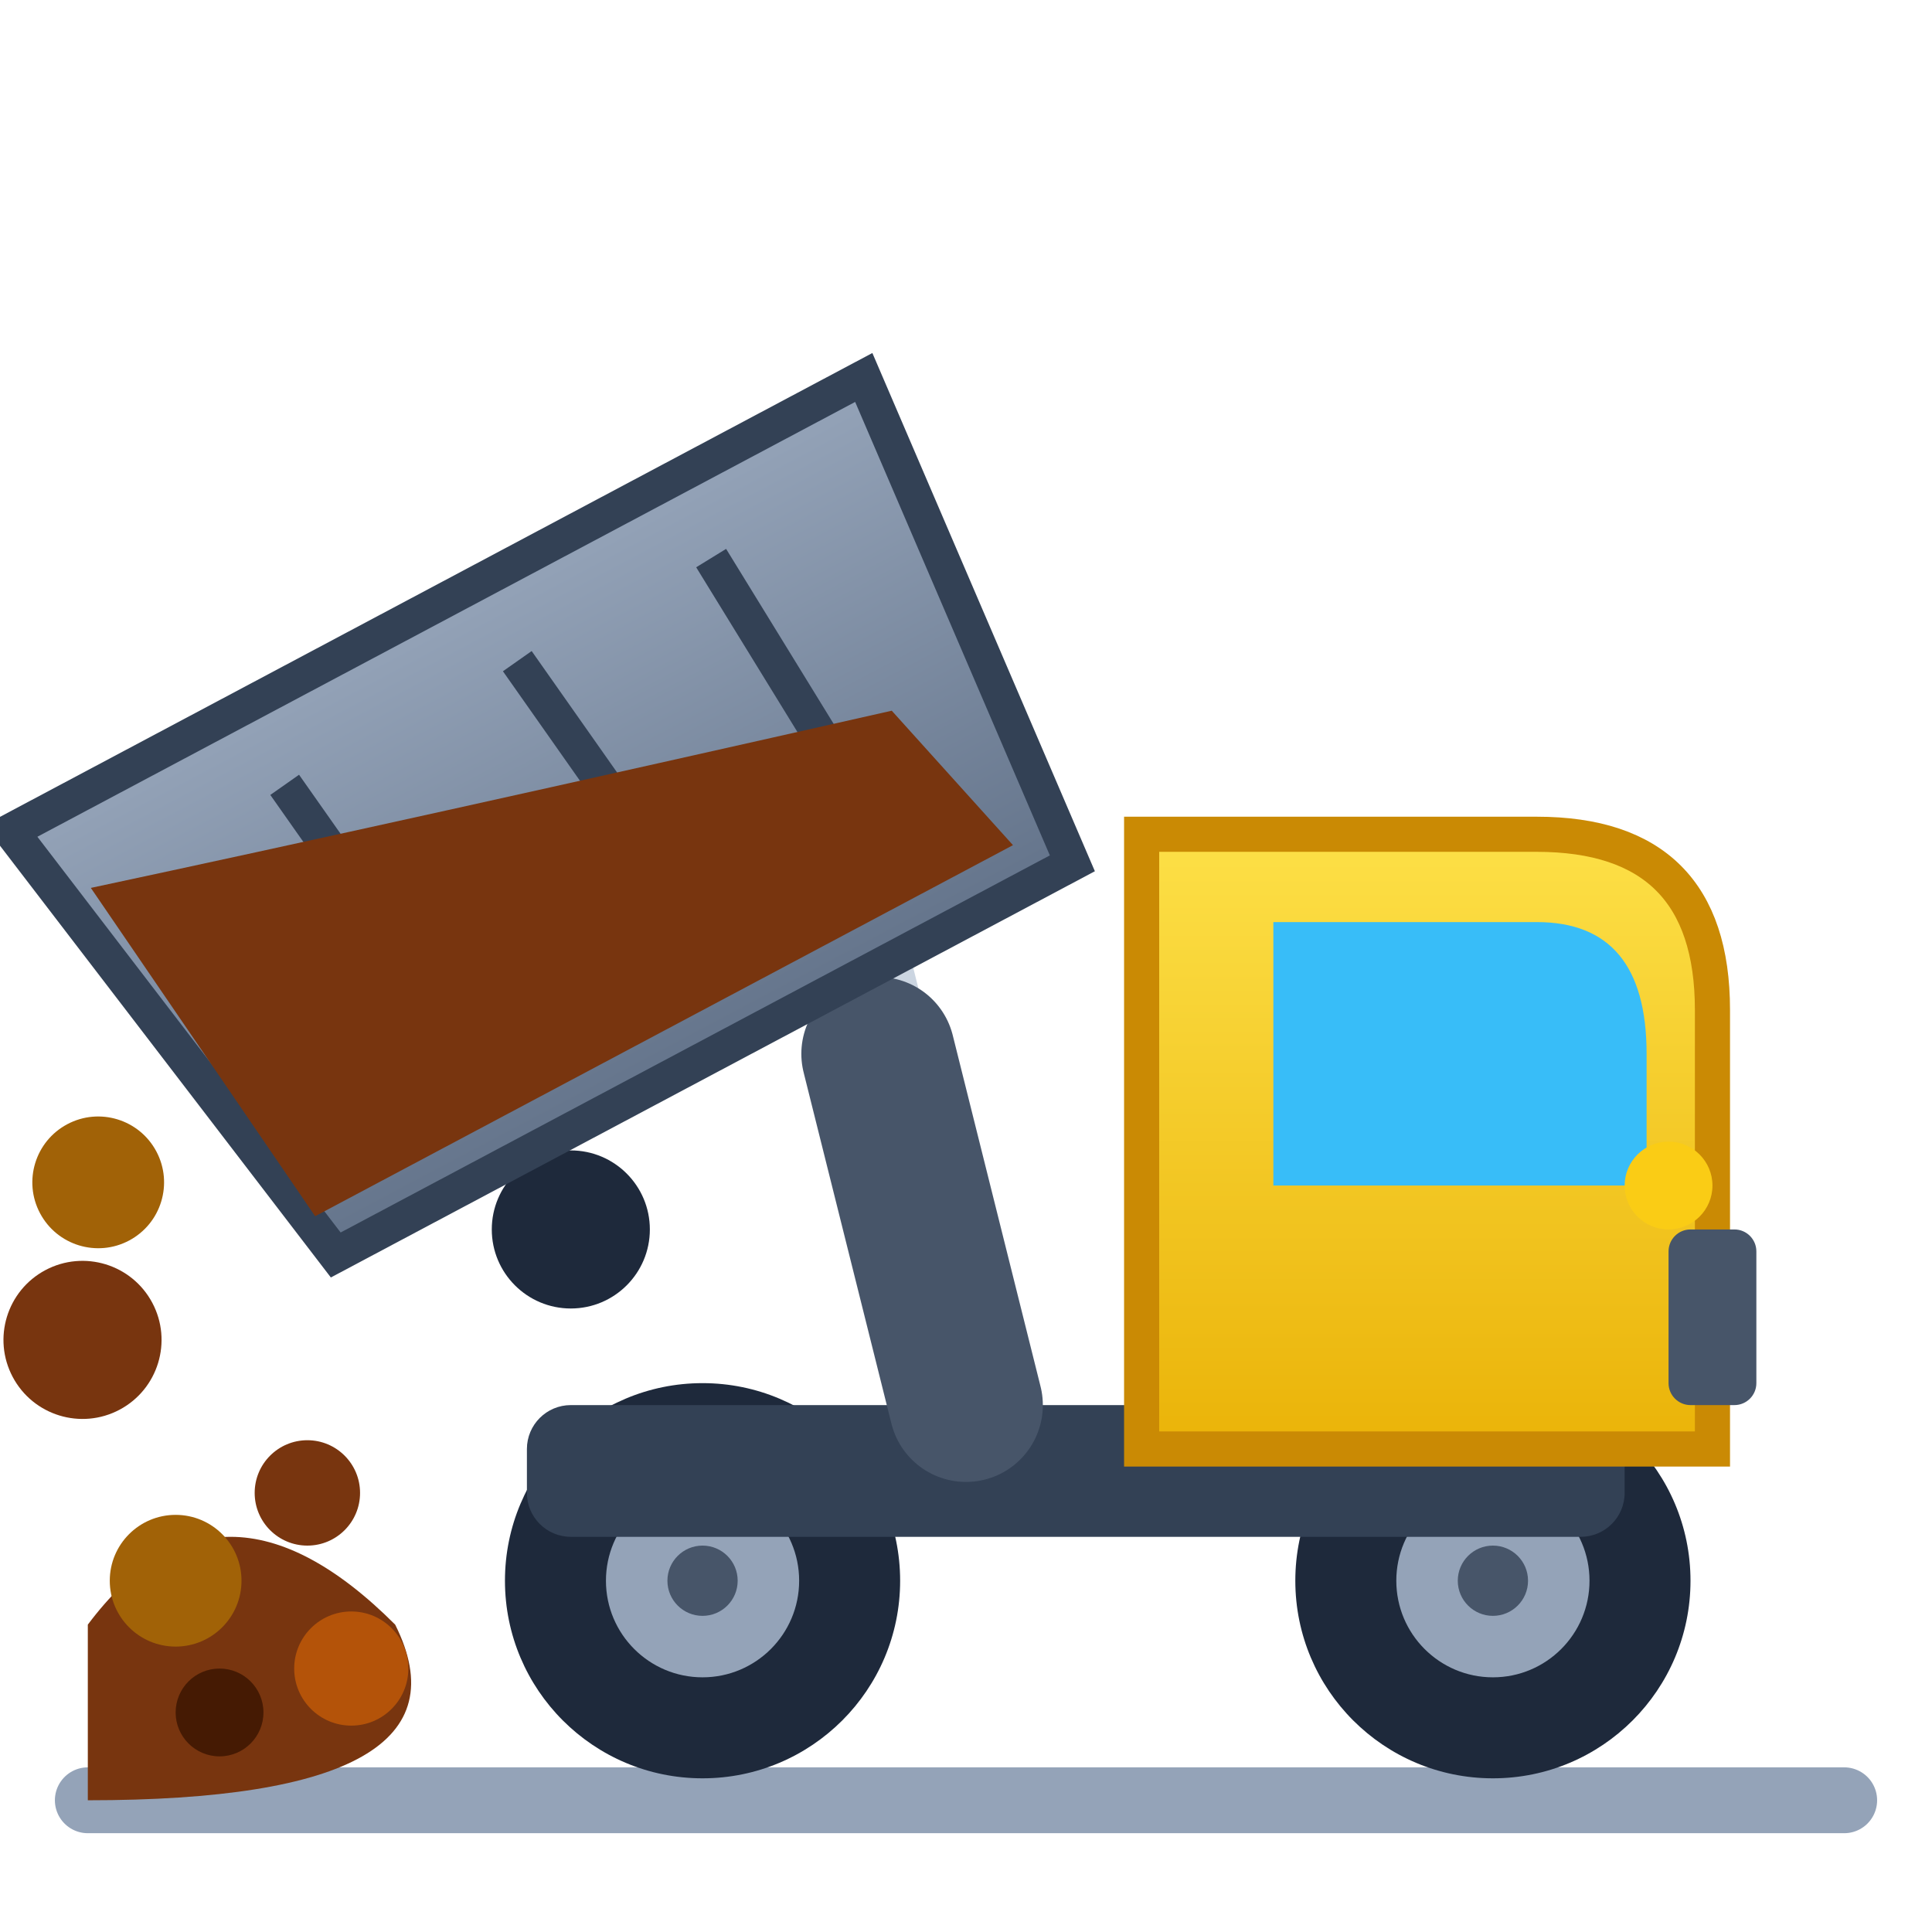
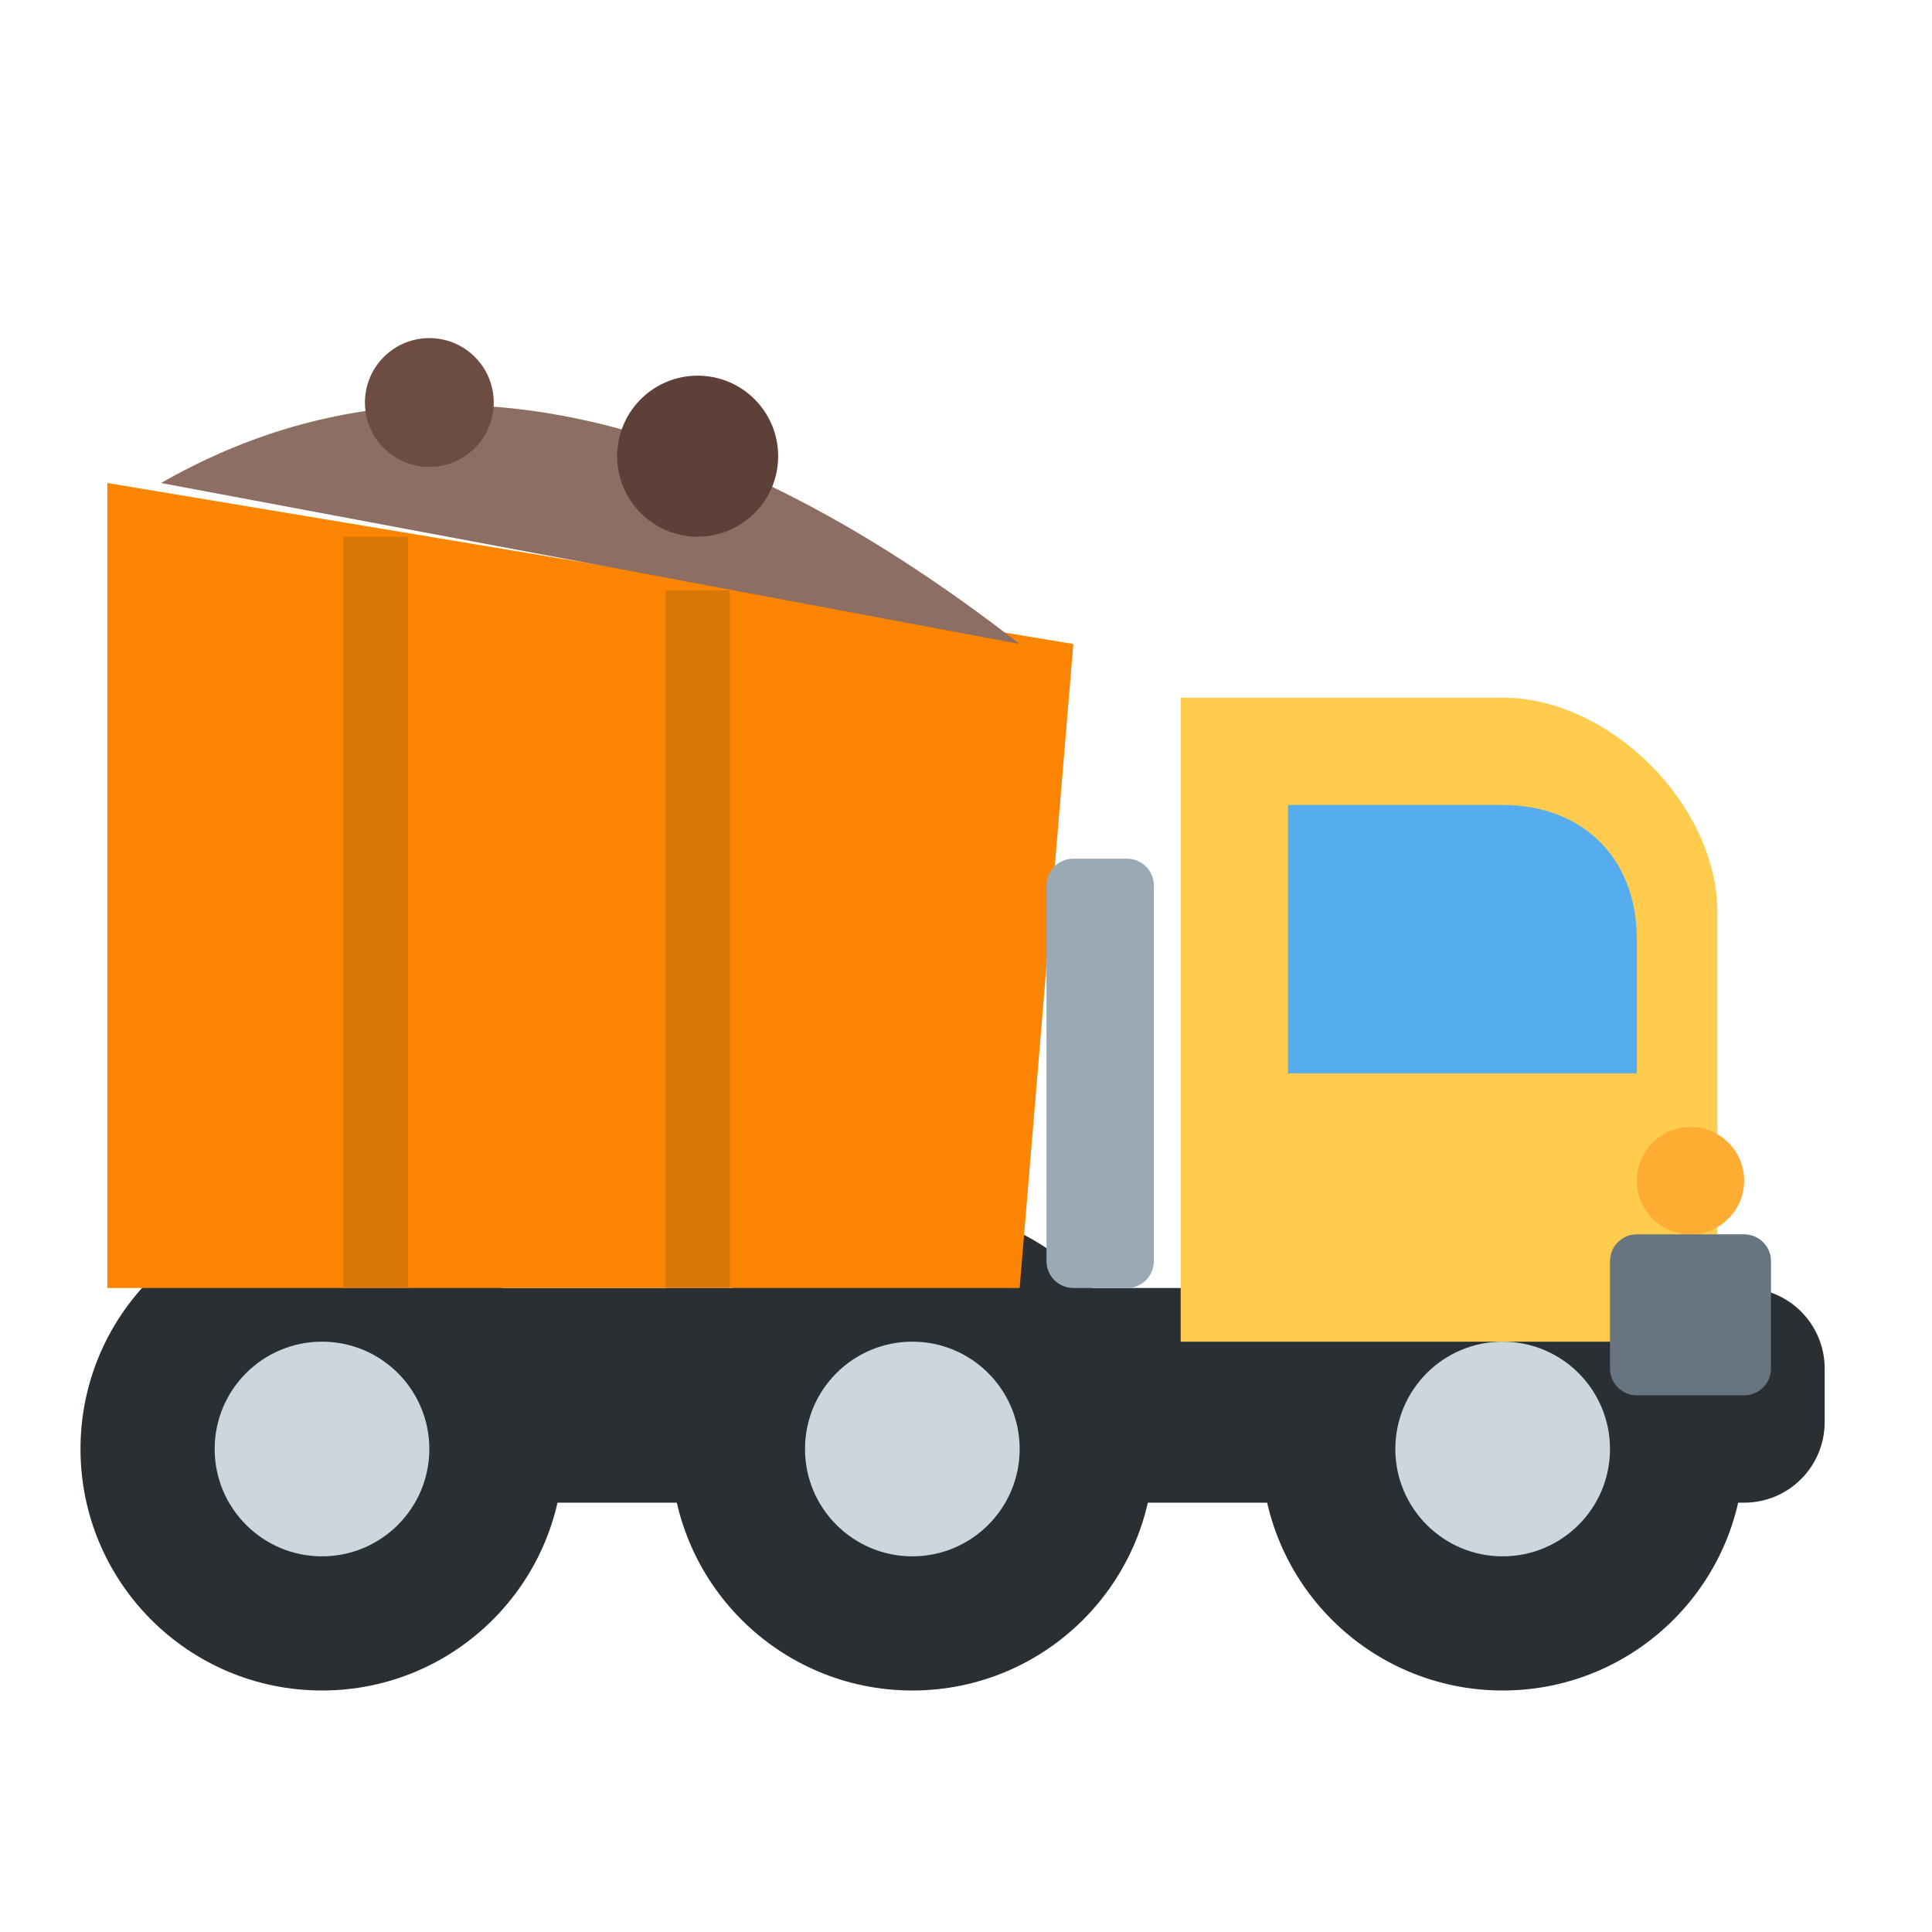
- <svg xmlns="http://www.w3.org/2000/svg" viewBox="0 0 44 44">
-   <defs>
-     <linearGradient id="dumpYellow" x1="0%" y1="0%" x2="0%" y2="100%">
-       <stop offset="0%" stop-color="#fde047" />
-       <stop offset="100%" stop-color="#eab308" />
-     </linearGradient>
-     <linearGradient id="bedMetal" x1="0%" y1="0%" x2="0%" y2="100%">
-       <stop offset="0%" stop-color="#94a3b8" />
-       <stop offset="100%" stop-color="#64748b" />
-     </linearGradient>
-   </defs>
-   <line x1="2" y1="41" x2="42" y2="41" stroke="#94a3b8" stroke-width="1.5" stroke-linecap="round" />
-   <path d="M2 37 Q5 33 9 37 Q11 41 2 41 Z" fill="#78350f" />
-   <circle cx="4" cy="36" r="1.5" fill="#a16207" />
-   <circle cx="7" cy="34" r="1.2" fill="#78350f" />
-   <circle cx="5" cy="39" r="1" fill="#451a03" />
-   <circle cx="8" cy="38" r="1.3" fill="#b45309" />
-   <circle cx="34" cy="36" r="4.5" fill="#1e293b" />
-   <circle cx="34" cy="36" r="2.2" fill="#94a3b8" />
-   <circle cx="34" cy="36" r="0.8" fill="#475569" />
-   <circle cx="16" cy="36" r="4.5" fill="#1e293b" />
-   <circle cx="16" cy="36" r="2.2" fill="#94a3b8" />
-   <circle cx="16" cy="36" r="0.8" fill="#475569" />
-   <rect x="12" y="32" width="25" height="3" rx="1" fill="#334155" />
-   <path d="M26 19 H35 Q39 19 39 23 L39 33 H26 Z" fill="url(#dumpYellow)" stroke="#ca8a04" stroke-width="0.8" />
-   <path d="M29 21 H35 Q37.5 21 37.5 24 L37.5 27 H29 Z" fill="#38bdf8" />
-   <rect x="38" y="28" width="2" height="4" rx="0.5" fill="#475569" />
-   <circle cx="38" cy="27" r="1" fill="#facc15" />
-   <line x1="22" y1="32" x2="19" y2="20" stroke="#cbd5e1" stroke-width="2.5" stroke-linecap="round" />
-   <line x1="22" y1="32" x2="20" y2="24" stroke="#475569" stroke-width="3.5" stroke-linecap="round" />
-   <circle cx="13" cy="28" r="1.8" fill="#1e293b" />
-   <g transform="rotate(-28 13 28)">
-     <path d="M6 14 H28 L27 26 H8 Z" fill="url(#bedMetal)" stroke="#334155" stroke-width="0.8" />
-     <line x1="12" y1="16" x2="13" y2="24" stroke="#334155" stroke-width="0.8" />
-     <line x1="18" y1="16" x2="19" y2="24" stroke="#334155" stroke-width="0.8" />
-     <line x1="23" y1="16" x2="23.5" y2="24" stroke="#334155" stroke-width="0.8" />
-     <path d="M7 16 Q14 18 25 21 L26 25 H8 Z" fill="#78350f" />
-     <circle cx="4" cy="22" r="1.5" fill="#a16207" />
-     <circle cx="2" cy="25" r="1.8" fill="#78350f" />
-   </g>
+ <svg xmlns="http://www.w3.org/2000/svg" viewBox="0 0 36 36">
+   <rect x="2" y="24" width="32" height="4" rx="1.5" fill="#292F33" />
+   <circle cx="6" cy="27" r="4.5" fill="#292F33" />
+   <circle cx="6" cy="27" r="2" fill="#CCD6DD" />
+   <circle cx="17" cy="27" r="4.5" fill="#292F33" />
+   <circle cx="17" cy="27" r="2" fill="#CCD6DD" />
+   <circle cx="28" cy="27" r="4.5" fill="#292F33" />
+   <circle cx="28" cy="27" r="2" fill="#CCD6DD" />
+   <path d="M22 13 H28 C30 13 32 15 32 17 L32 25 H22 Z" fill="#FFCC4D" />
+   <path d="M24 15 H28 C29.5 15 30.5 16 30.5 17.5 L30.5 20 H24 Z" fill="#55ACEE" />
+   <circle cx="31.5" cy="22" r="1" fill="#FFAC33" />
+   <rect x="30" y="23" width="3" height="3" rx="0.5" fill="#66757F" />
+   <path d="M2 9 L20 12 L19 24 H2 Z" fill="#FB8500" />
+   <line x1="7" y1="10" x2="7" y2="24" stroke="#D97706" stroke-width="1.2" />
+   <line x1="13" y1="11" x2="13" y2="24" stroke="#D97706" stroke-width="1.2" />
+   <path d="M3 9 Q10 5 19 12 Z" fill="#8D6E63" />
+   <circle cx="8" cy="7.5" r="1.2" fill="#6D4C41" />
+   <circle cx="13" cy="8.5" r="1.5" fill="#5D4037" />
+   <rect x="19.5" y="16" width="2" height="8" rx="0.5" fill="#99AAB5" />
</svg>
